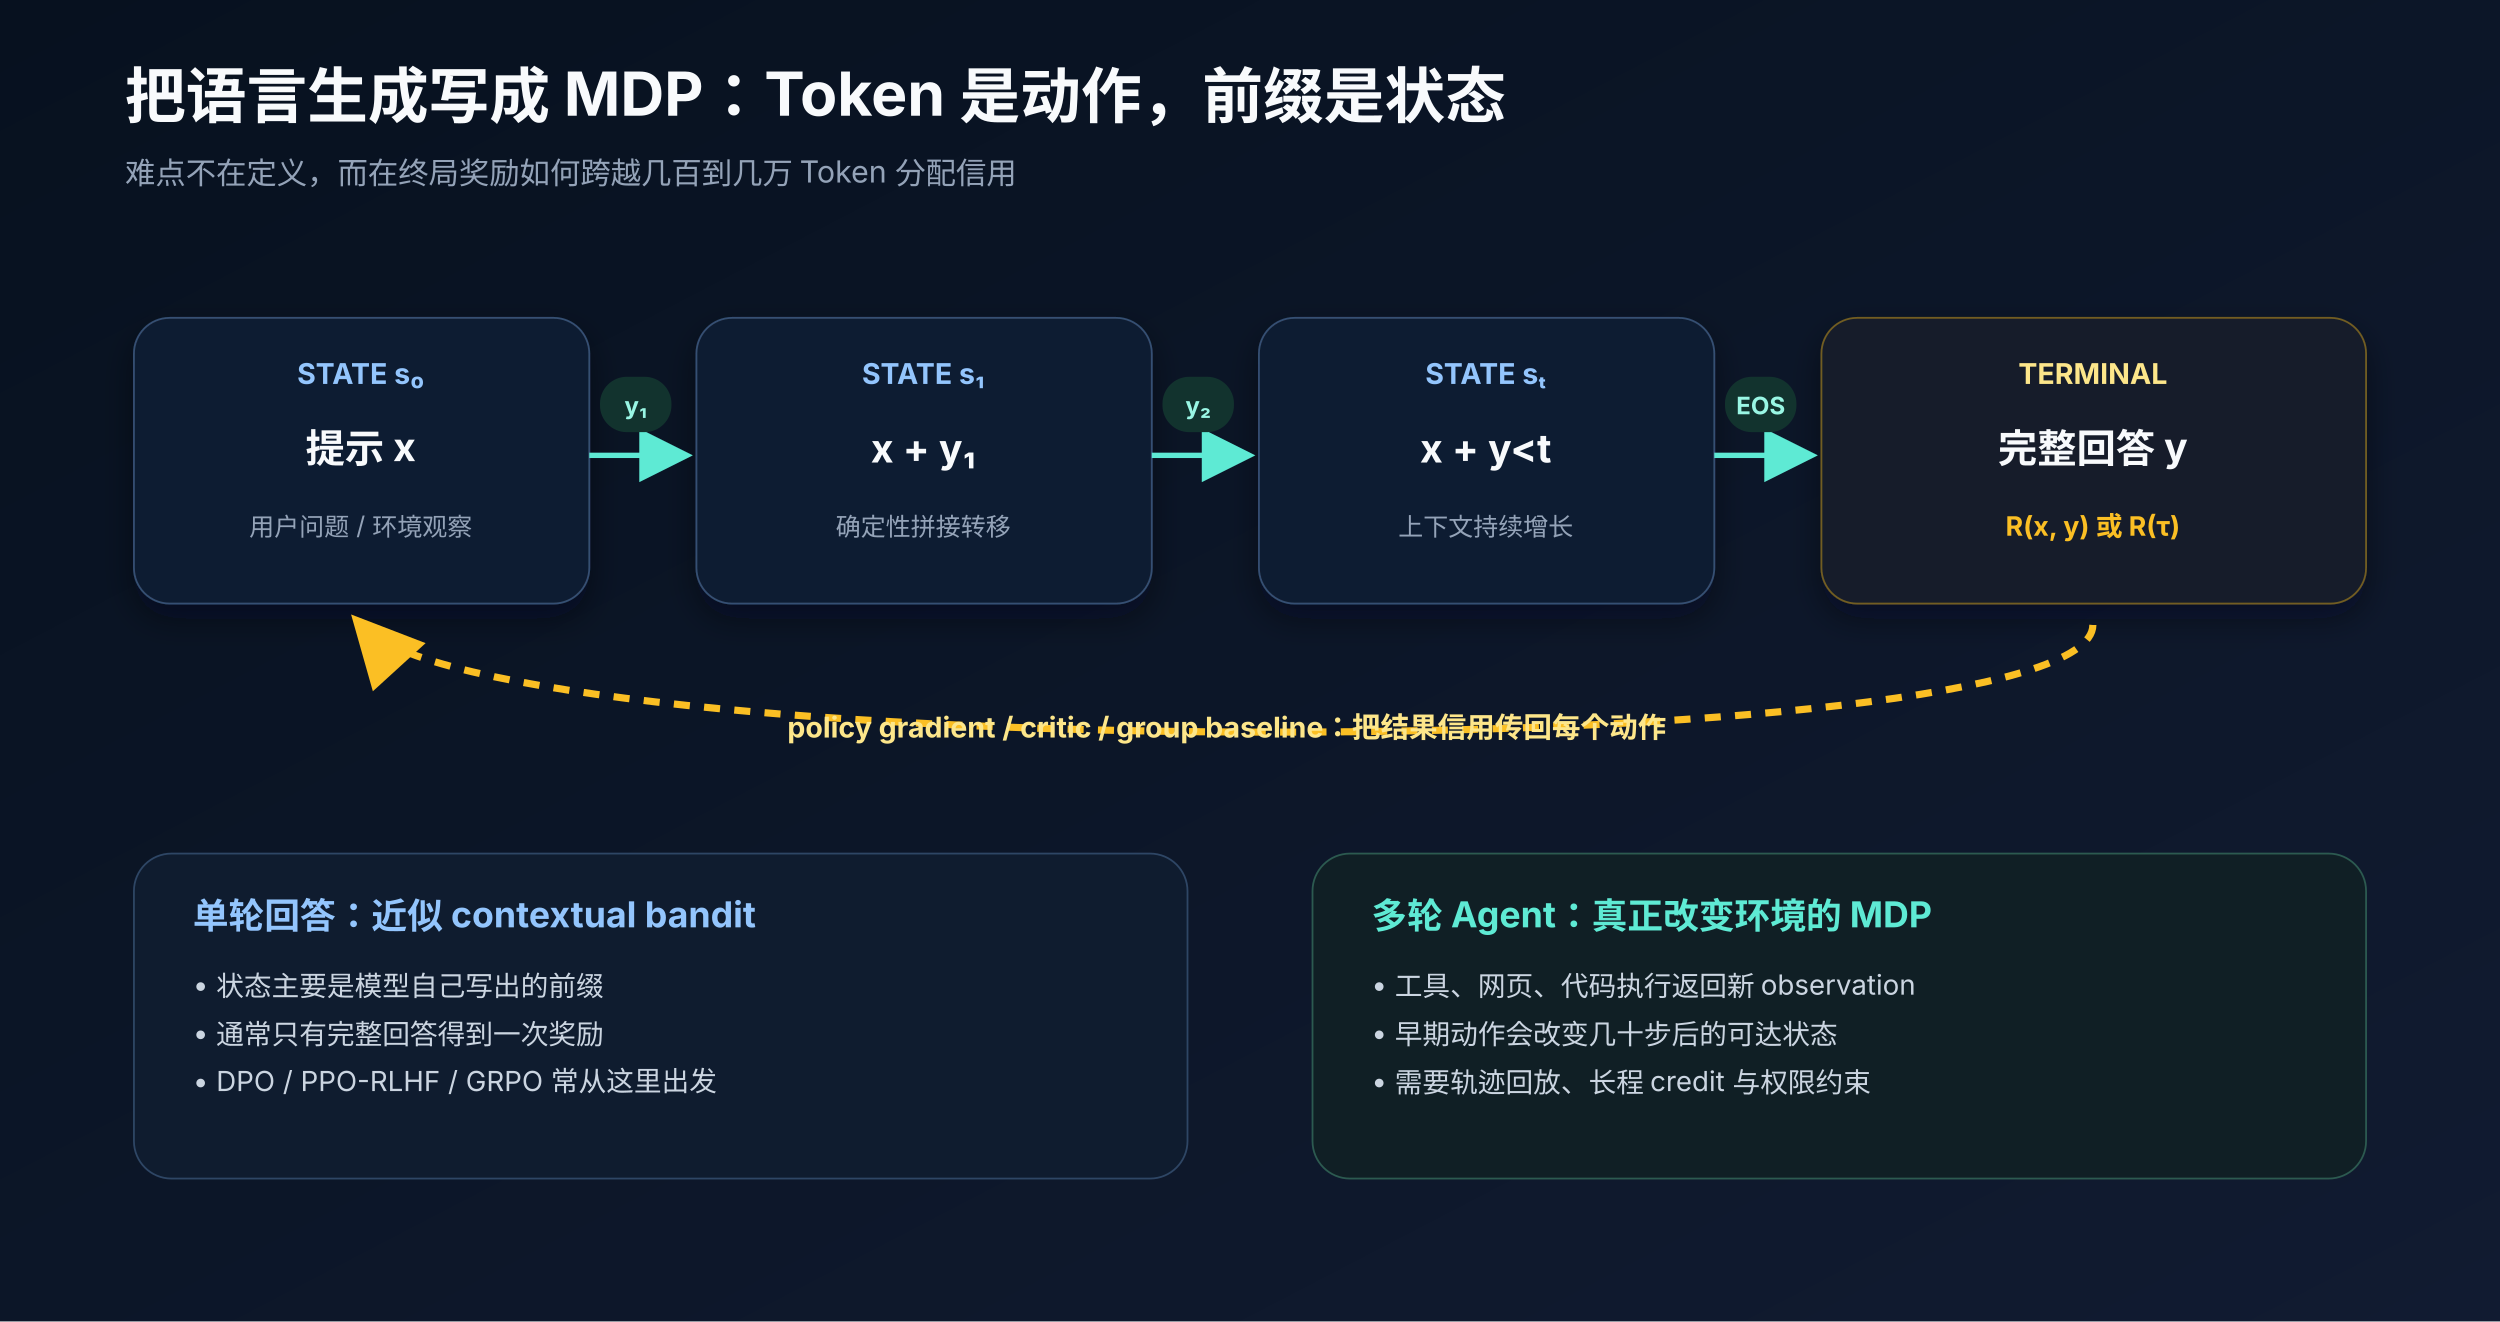
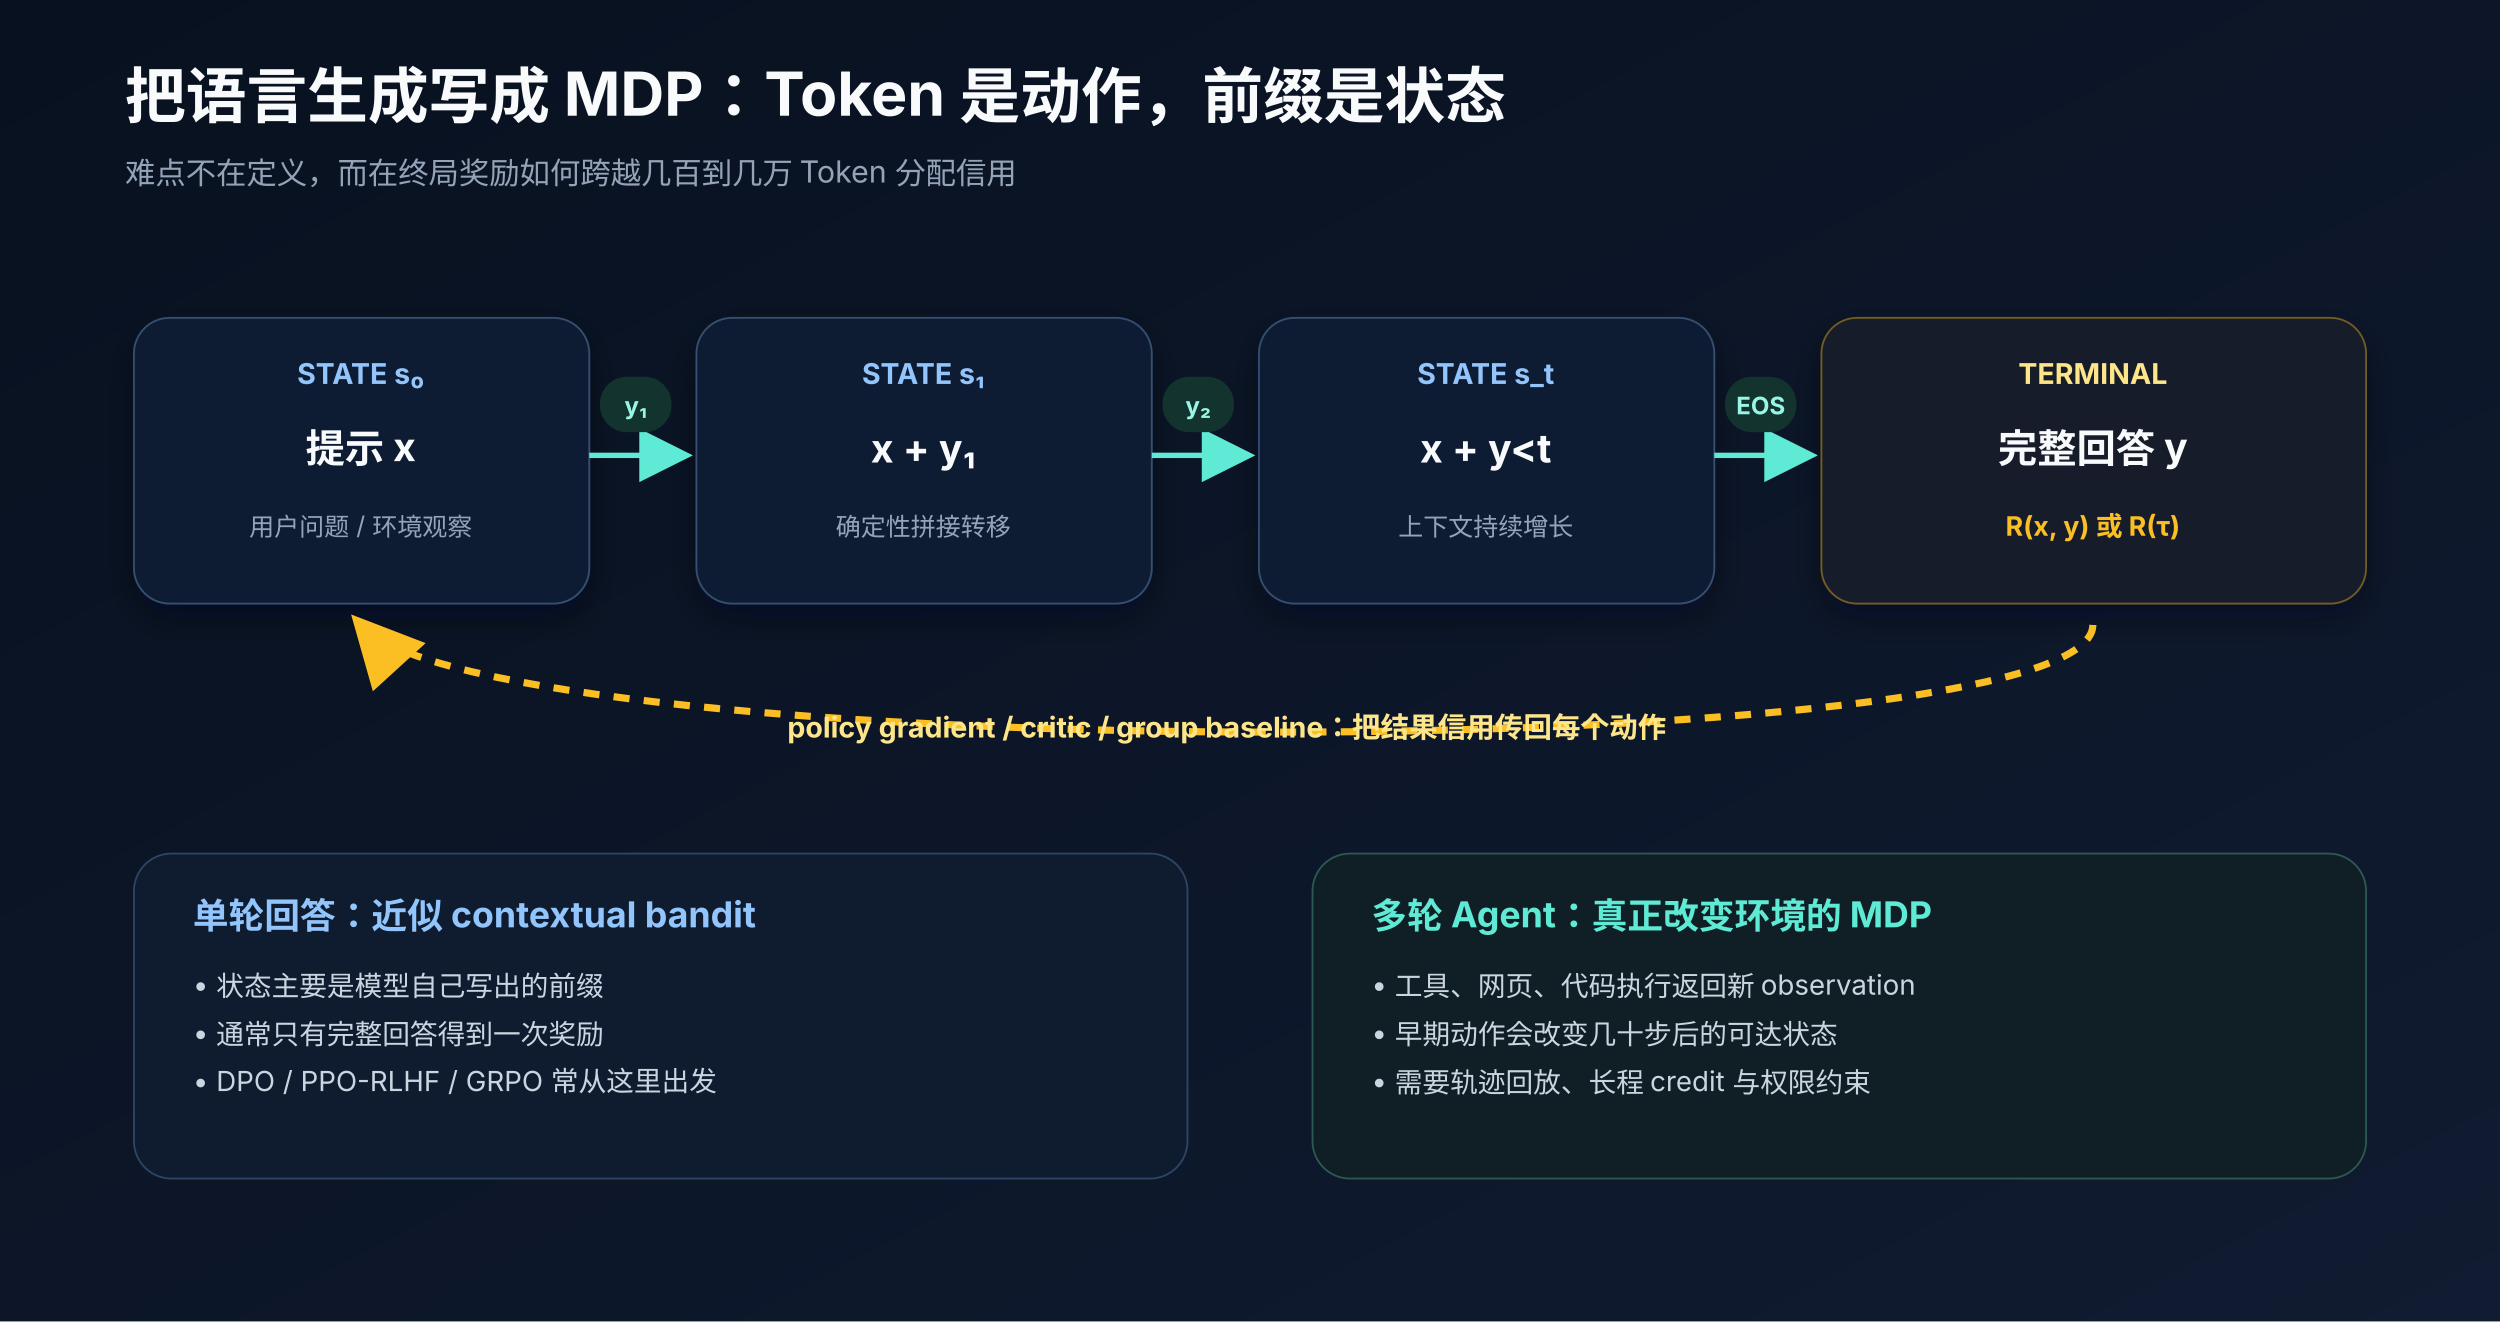
<svg xmlns="http://www.w3.org/2000/svg" width="1400" height="740" viewBox="0 0 1400 740" role="img" aria-labelledby="title desc">
  <defs>
    <linearGradient id="bg" x1="0" y1="0" x2="1" y2="1">
      <stop offset="0" stop-color="#07111F" />
      <stop offset="1" stop-color="#111B31" />
    </linearGradient>
    <filter id="shadow" x="-20%" y="-20%" width="140%" height="150%">
      <feDropShadow dx="0" dy="8" stdDeviation="9" flood-color="#020617" flood-opacity="0.42" />
    </filter>
    <marker id="arrow" markerWidth="10" markerHeight="10" refX="8" refY="5" orient="auto">
      <path d="M0,0 L10,5 L0,10 Z" fill="#5EEAD4" />
    </marker>
    <marker id="credit" markerWidth="10" markerHeight="10" refX="8" refY="5" orient="auto">
      <path d="M0,0 L10,5 L0,10 Z" fill="#FBBF24" />
    </marker>
  </defs>
  <rect width="1400" height="740" fill="url(#bg)" />
  <g font-family="Inter, PingFang SC, Microsoft YaHei, Arial, sans-serif">
    <text x="70" y="66" fill="#F8FAFC" font-size="34" font-weight="700">把语言生成写成 MDP：Token 是动作，前缀是状态</text>
    <text x="70" y="103" fill="#94A3B8" font-size="17">难点不在定义，而在终局奖励如何跨越几百到几万 Token 分配信用</text>
    <g filter="url(#shadow)">
      <rect x="75" y="178" width="255" height="160" rx="20" fill="#111D31" stroke="#365073" />
      <rect x="390" y="178" width="255" height="160" rx="20" fill="#111D31" stroke="#365073" />
      <rect x="705" y="178" width="255" height="160" rx="20" fill="#111D31" stroke="#365073" />
      <rect x="1020" y="178" width="305" height="160" rx="20" fill="#151D2B" stroke="#725D22" />
    </g>
    <g text-anchor="middle">
      <text x="202" y="215" fill="#93C5FD" font-size="16" font-weight="700">STATE  s₀</text>
      <text x="517" y="215" fill="#93C5FD" font-size="16" font-weight="700">STATE  s₁</text>
-       <text x="832" y="215" fill="#93C5FD" font-size="16" font-weight="700">STATE  sₜ</text>
+       <text x="832" y="215" fill="#93C5FD" font-size="16" font-weight="700">STATE  s_t</text>
      <text x="1172" y="215" fill="#FDE68A" font-size="16" font-weight="700">TERMINAL</text>
      <text x="202" y="259" fill="#F8FAFC" font-size="22" font-weight="700">提示 x</text>
      <text x="517" y="259" fill="#F8FAFC" font-size="22" font-weight="700">x + y₁</text>
      <text x="832" y="259" fill="#F8FAFC" font-size="22" font-weight="700">x + y&lt;t</text>
      <text x="1172" y="259" fill="#F8FAFC" font-size="22" font-weight="700">完整回答 y</text>
      <text x="202" y="300" fill="#94A3B8" font-size="14">用户问题 / 环境观察</text>
      <text x="517" y="300" fill="#94A3B8" font-size="14">确定性拼接转移</text>
      <text x="832" y="300" fill="#94A3B8" font-size="14">上下文持续增长</text>
      <text x="1172" y="300" fill="#FBBF24" font-size="15" font-weight="700">R(x, y) 或 R(τ)</text>
    </g>
    <g stroke="#5EEAD4" stroke-width="3" marker-end="url(#arrow)">
      <line x1="330" y1="255" x2="382" y2="255" />
      <line x1="645" y1="255" x2="697" y2="255" />
      <line x1="960" y1="255" x2="1012" y2="255" />
    </g>
    <g text-anchor="middle" font-size="13.5" font-weight="700">
      <rect x="336" y="211" width="40" height="31" rx="15" fill="#12332E" />
      <text x="356" y="232" fill="#99F6E4">y₁</text>
      <rect x="651" y="211" width="40" height="31" rx="15" fill="#12332E" />
      <text x="671" y="232" fill="#99F6E4">y₂</text>
      <rect x="966" y="211" width="40" height="31" rx="15" fill="#12332E" />
      <text x="986" y="232" fill="#99F6E4">EOS</text>
    </g>
    <path d="M1172 350 C1172 430 275 430 202 350" fill="none" stroke="#FBBF24" stroke-width="4" stroke-dasharray="9 8" marker-end="url(#credit)" />
    <text x="687" y="413" text-anchor="middle" fill="#FDE68A" font-size="16" font-weight="700">policy gradient / critic / group baseline：把结果信用传回每个动作</text>
    <rect x="75" y="478" width="590" height="182" rx="21" fill="#0F1C2F" stroke="#2E4665" />
    <rect x="735" y="478" width="590" height="182" rx="21" fill="#101F25" stroke="#2C5A50" />
    <text x="108" y="520" fill="#93C5FD" font-size="20" font-weight="700">单轮回答：近似 contextual bandit</text>
    <text x="768" y="520" fill="#5EEAD4" font-size="20" font-weight="700">多轮 Agent：真正改变环境的 MDP</text>
    <g fill="#CBD5E1" font-size="15.5">
      <text x="108" y="557">
        <tspan x="108">• 状态主要是模型自己写出的前缀</tspan>
        <tspan x="108" dy="27">• 通常只有完整回答得到一次奖励</tspan>
        <tspan x="108" dy="27">• DPO / PPO-RLHF / GRPO 常从这里出发</tspan>
      </text>
      <text x="768" y="557">
        <tspan x="768">• 工具、网页、代码执行返回新 observation</tspan>
        <tspan x="768" dy="27">• 早期动作会改变几十步后的可达状态</tspan>
        <tspan x="768" dy="27">• 需要轨迹回放、长程 credit 与权限约束</tspan>
      </text>
    </g>
  </g>
</svg>
